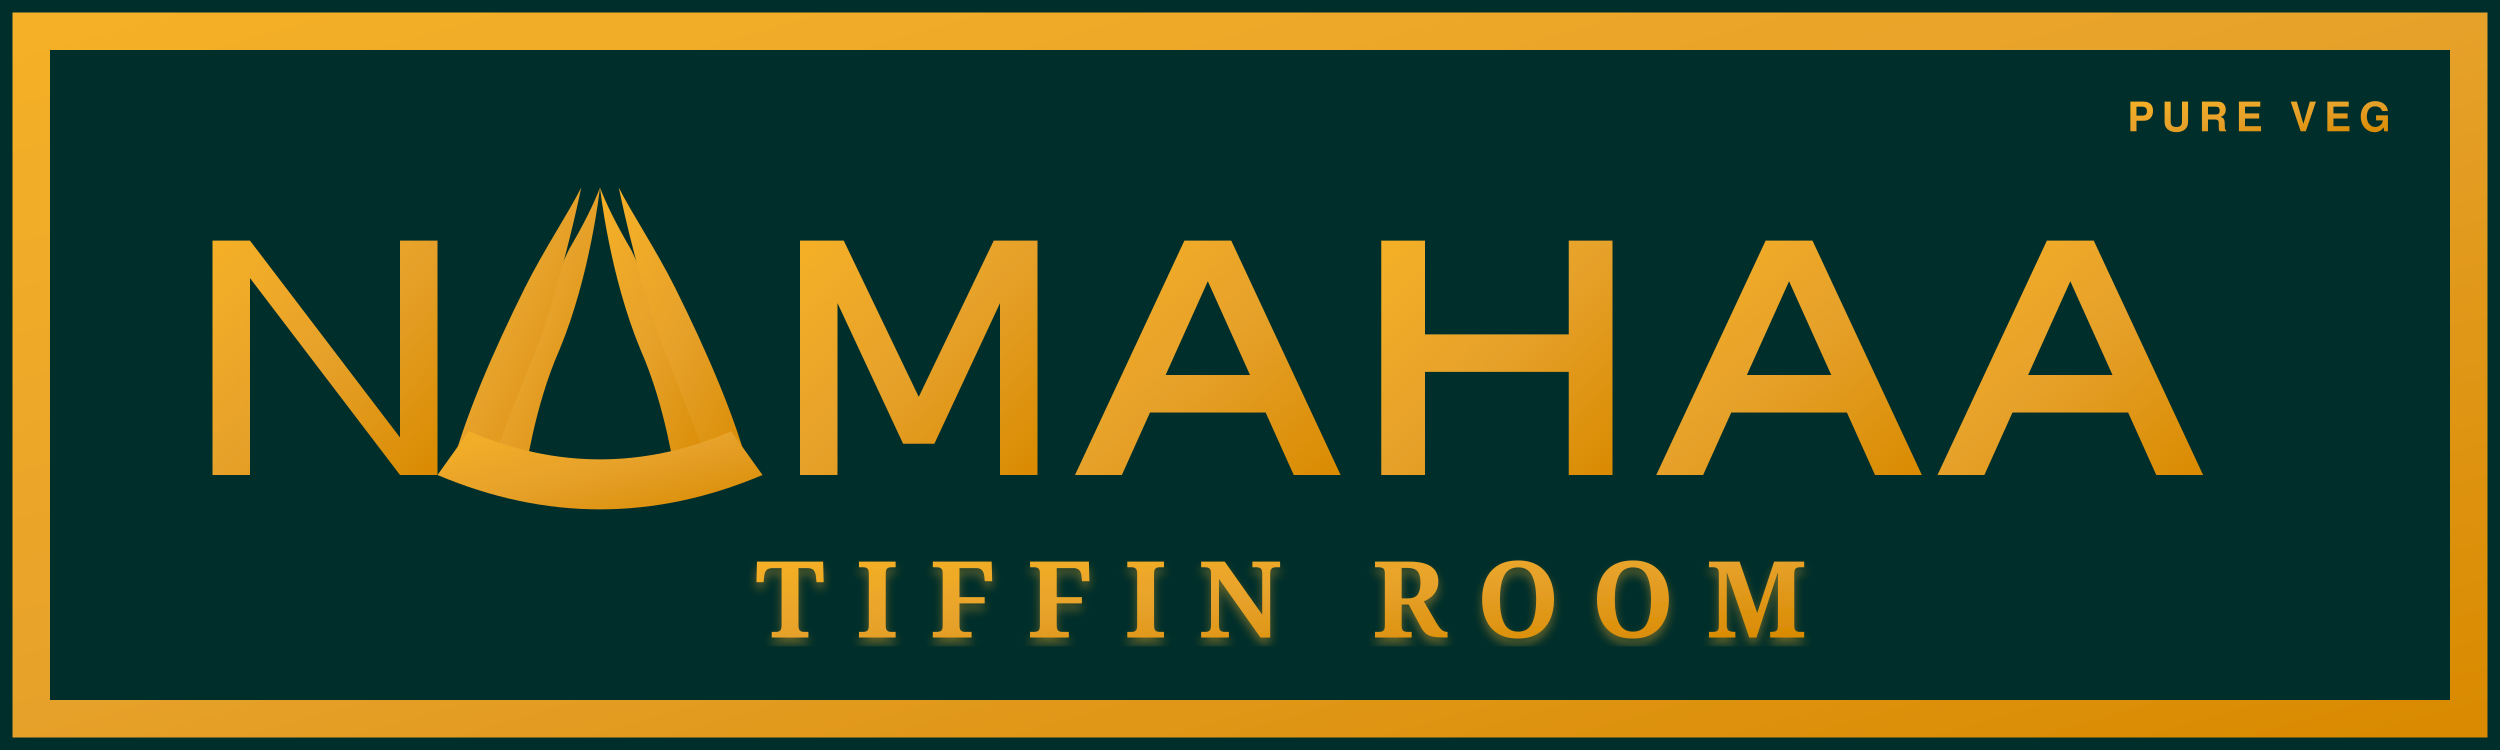
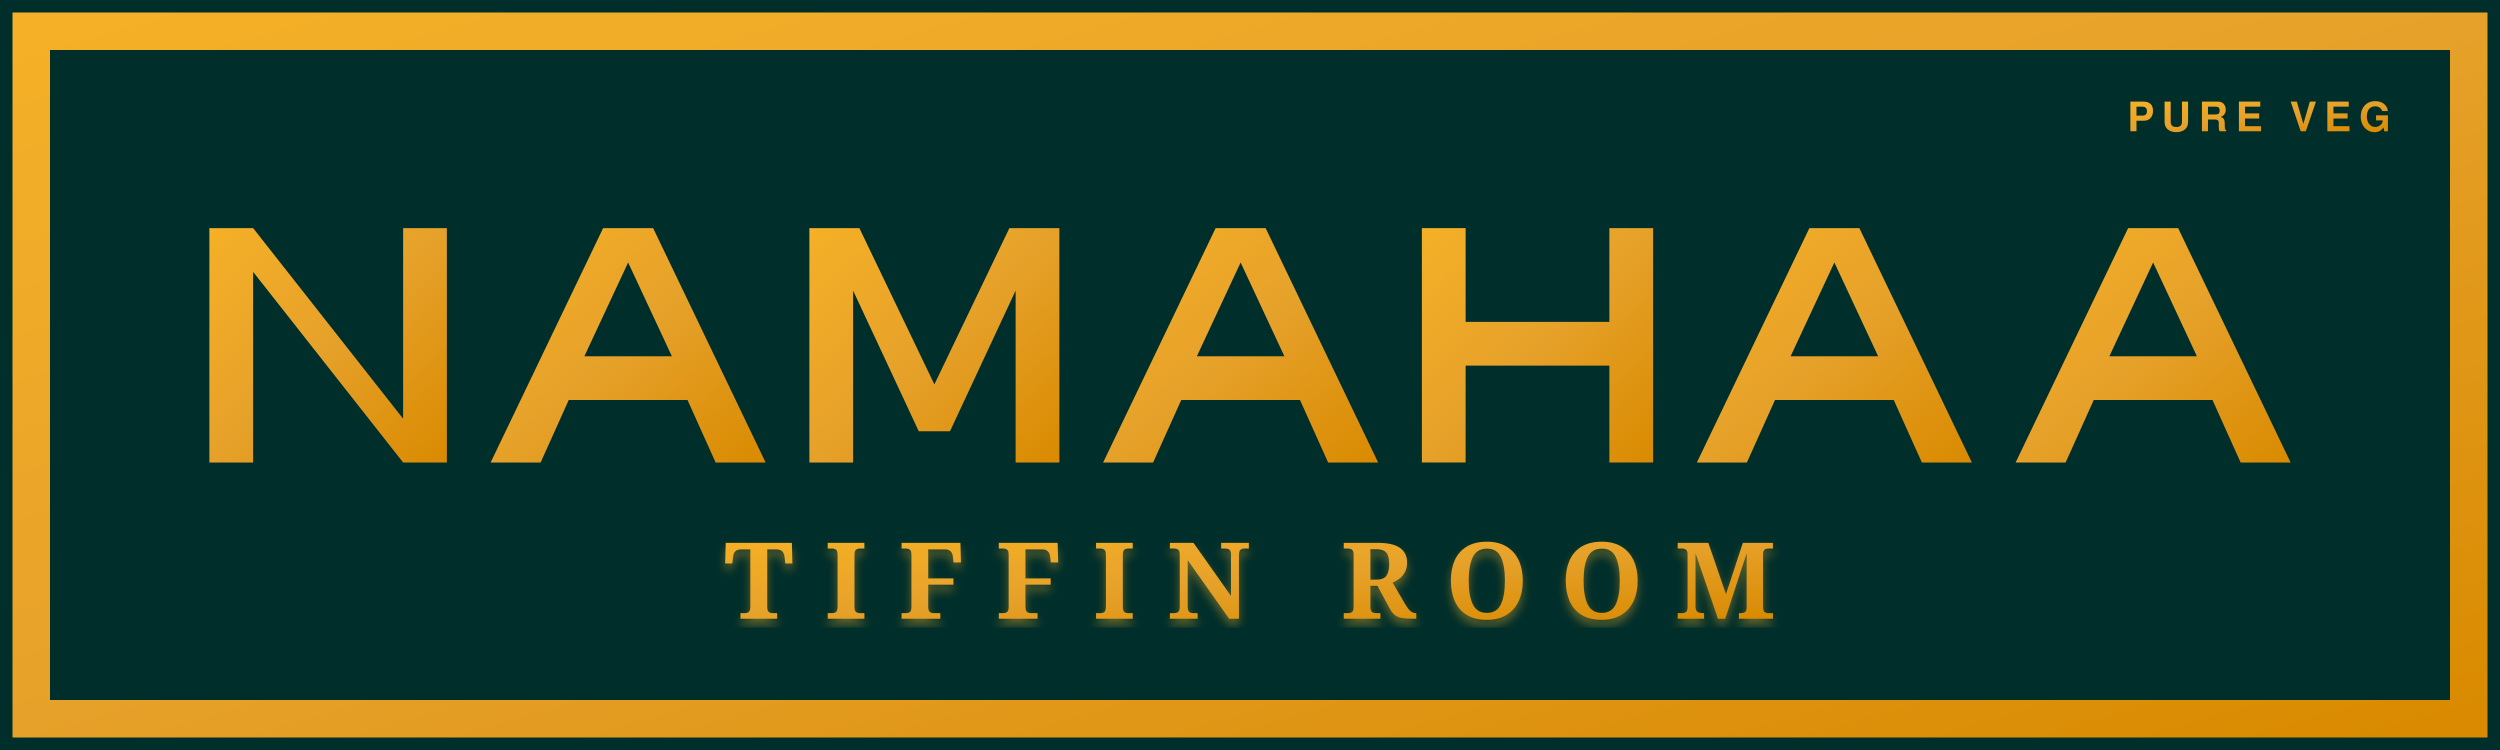
<svg xmlns="http://www.w3.org/2000/svg" viewBox="0 0 800 240" width="100%" height="100%">
  <defs>
    <linearGradient id="goldGradient" x1="0%" y1="0%" x2="100%" y2="100%">
      <stop offset="0%" stop-color="#F5B027" />
      <stop offset="50%" stop-color="#E6A12A" />
      <stop offset="100%" stop-color="#D98A00" />
    </linearGradient>
    <filter id="goldDropShadow" x="-10%" y="-10%" width="120%" height="120%">
      <feDropShadow dx="0" dy="2" stdDeviation="1.5" flood-color="#F5B027" flood-opacity="0.4" />
    </filter>
  </defs>
  <rect x="0" y="0" width="800" height="240" fill="#002E2B" />
  <rect x="10" y="10" width="780" height="220" fill="none" stroke="url(#goldGradient)" stroke-width="12" />
  <text x="765" y="42" font-family="'Outfit', 'Montserrat', 'Helvetica', sans-serif" font-size="13" font-weight="900" fill="url(#goldGradient)" text-anchor="end" letter-spacing="2.5">
    PURE VEG
  </text>
-   <g transform="translate(68, 62)">
-     <path d="M 0,90 L 0,15 L 12,15 L 60,78 L 60,15 L 72,15 L 72,90 L 60,90 L 12,27 L 12,90 Z" fill="url(#goldGradient)" />
-     <g transform="translate(76, -2)">
-       <path d="M 12,92 C 16,72 26,45 38,20 Q 45,8 48,0 C 48,0 45,28 35,52 C 27,70 24,92 24,92 Z" fill="url(#goldGradient)" />
-       <path d="M 0,92 C 4,75 14,52 24,32 C 30,20 38,8 42,0 C 42,0 37,25 29,48 C 21,68 12,92 12,92 Z" fill="url(#goldGradient)" />
-       <path d="M 84,92 C 80,72 70,45 58,20 Q 51,8 48,0 C 48,0 51,28 61,52 C 69,70 72,92 72,92 Z" fill="url(#goldGradient)" />
-       <path d="M 96,92 C 92,75 82,52 72,32 C 66,20 58,8 54,0 C 54,0 59,25 67,48 C 75,68 84,92 84,92 Z" fill="url(#goldGradient)" />
-       <path d="M -4,92 Q 48,114 100,92 L 90,78 Q 48,96 6,78 Z" fill="url(#goldGradient)" />
-     </g>
-     <path d="M 188,90 L 188,15 L 202,15 L 226,65 L 250,15 L 264,15 L 264,90 L 252,90 L 252,35 L 231,80 L 221,80 L 200,35 L 200,90 Z" fill="url(#goldGradient)" />
-     <path d="M 276,90 L 311,15 L 326,15 L 361,90 L 346,90 L 337,70 L 300,70 L 291,90 Z M 305,58 L 332,58 L 318.5,28 Z" fill="url(#goldGradient)" />
-     <path d="M 374,90 L 374,15 L 388,15 L 388,45 L 434,45 L 434,15 L 448,15 L 448,90 L 434,90 L 434,57 L 388,57 L 388,90 Z" fill="url(#goldGradient)" />
-     <path d="M 462,90 L 497,15 L 512,15 L 547,90 L 532,90 L 523,70 L 486,70 L 477,90 Z M 491,58 L 518,58 L 504.5,28 Z" fill="url(#goldGradient)" />
-     <path d="M 552,90 L 587,15 L 602,15 L 637,90 L 622,90 L 613,70 L 576,70 L 567,90 Z M 581,58 L 608,58 L 594.5,28 Z" fill="url(#goldGradient)" />
-     <line x1="235" y1="52" x2="655" y2="52" stroke="url(#goldGradient)" stroke-width="3.5" />
-     <text x="342" y="142" font-family="'Cormorant Garamond', 'Cinzel', 'Trajan Pro', Georgia, serif" font-size="34" font-weight="700" fill="url(#goldGradient)" text-anchor="middle" letter-spacing="10" filter="url(#goldDropShadow)">
+   <g transform="translate(67, 58)">
+     <path d="M 0,90 L 0,15 L 14,15 L 62,76 L 62,15 L 76,15 L 76,90 L 62,90 L 14,29 L 14,90 Z" fill="url(#goldGradient)" />
+     <path d="M 90,90 L 126,15 L 142,15 L 178,90 L 162,90 L 153,70 L 115,70 L 106,90 Z M 120,56 L 148,56 L 134,26 Z" fill="url(#goldGradient)" />
+     <path d="M 192,90 L 192,15 L 208,15 L 232,65 L 256,15 L 272,15 L 272,90 L 258,90 L 258,35 L 237,80 L 227,80 L 206,35 L 206,90 Z" fill="url(#goldGradient)" />
+     <path d="M 286,90 L 322,15 L 338,15 L 374,90 L 358,90 L 349,70 L 311,70 L 302,90 Z M 316,56 L 344,56 L 330,26 Z" fill="url(#goldGradient)" />
+     <path d="M 388,90 L 388,15 L 402,15 L 402,45 L 448,45 L 448,15 L 462,15 L 462,90 L 448,90 L 448,59 L 402,59 L 402,90 Z" fill="url(#goldGradient)" />
+     <path d="M 476,90 L 512,15 L 528,15 L 564,90 L 548,90 L 539,70 L 501,70 L 492,90 Z M 506,56 L 534,56 L 520,26 Z" fill="url(#goldGradient)" />
+     <path d="M 578,90 L 614,15 L 630,15 L 666,90 L 650,90 L 641,70 L 603,70 L 594,90 Z M 608,56 L 636,56 L 622,26 Z" fill="url(#goldGradient)" />
+     <line x1="20" y1="56" x2="646" y2="56" stroke="url(#goldGradient)" stroke-width="3" />
+     <text x="333" y="140" font-family="'Cormorant Garamond', 'Cinzel', 'Trajan Pro', Georgia, serif" font-size="34" font-weight="700" fill="url(#goldGradient)" text-anchor="middle" letter-spacing="10" filter="url(#goldDropShadow)">
      TIFFIN ROOM
    </text>
  </g>
</svg>
